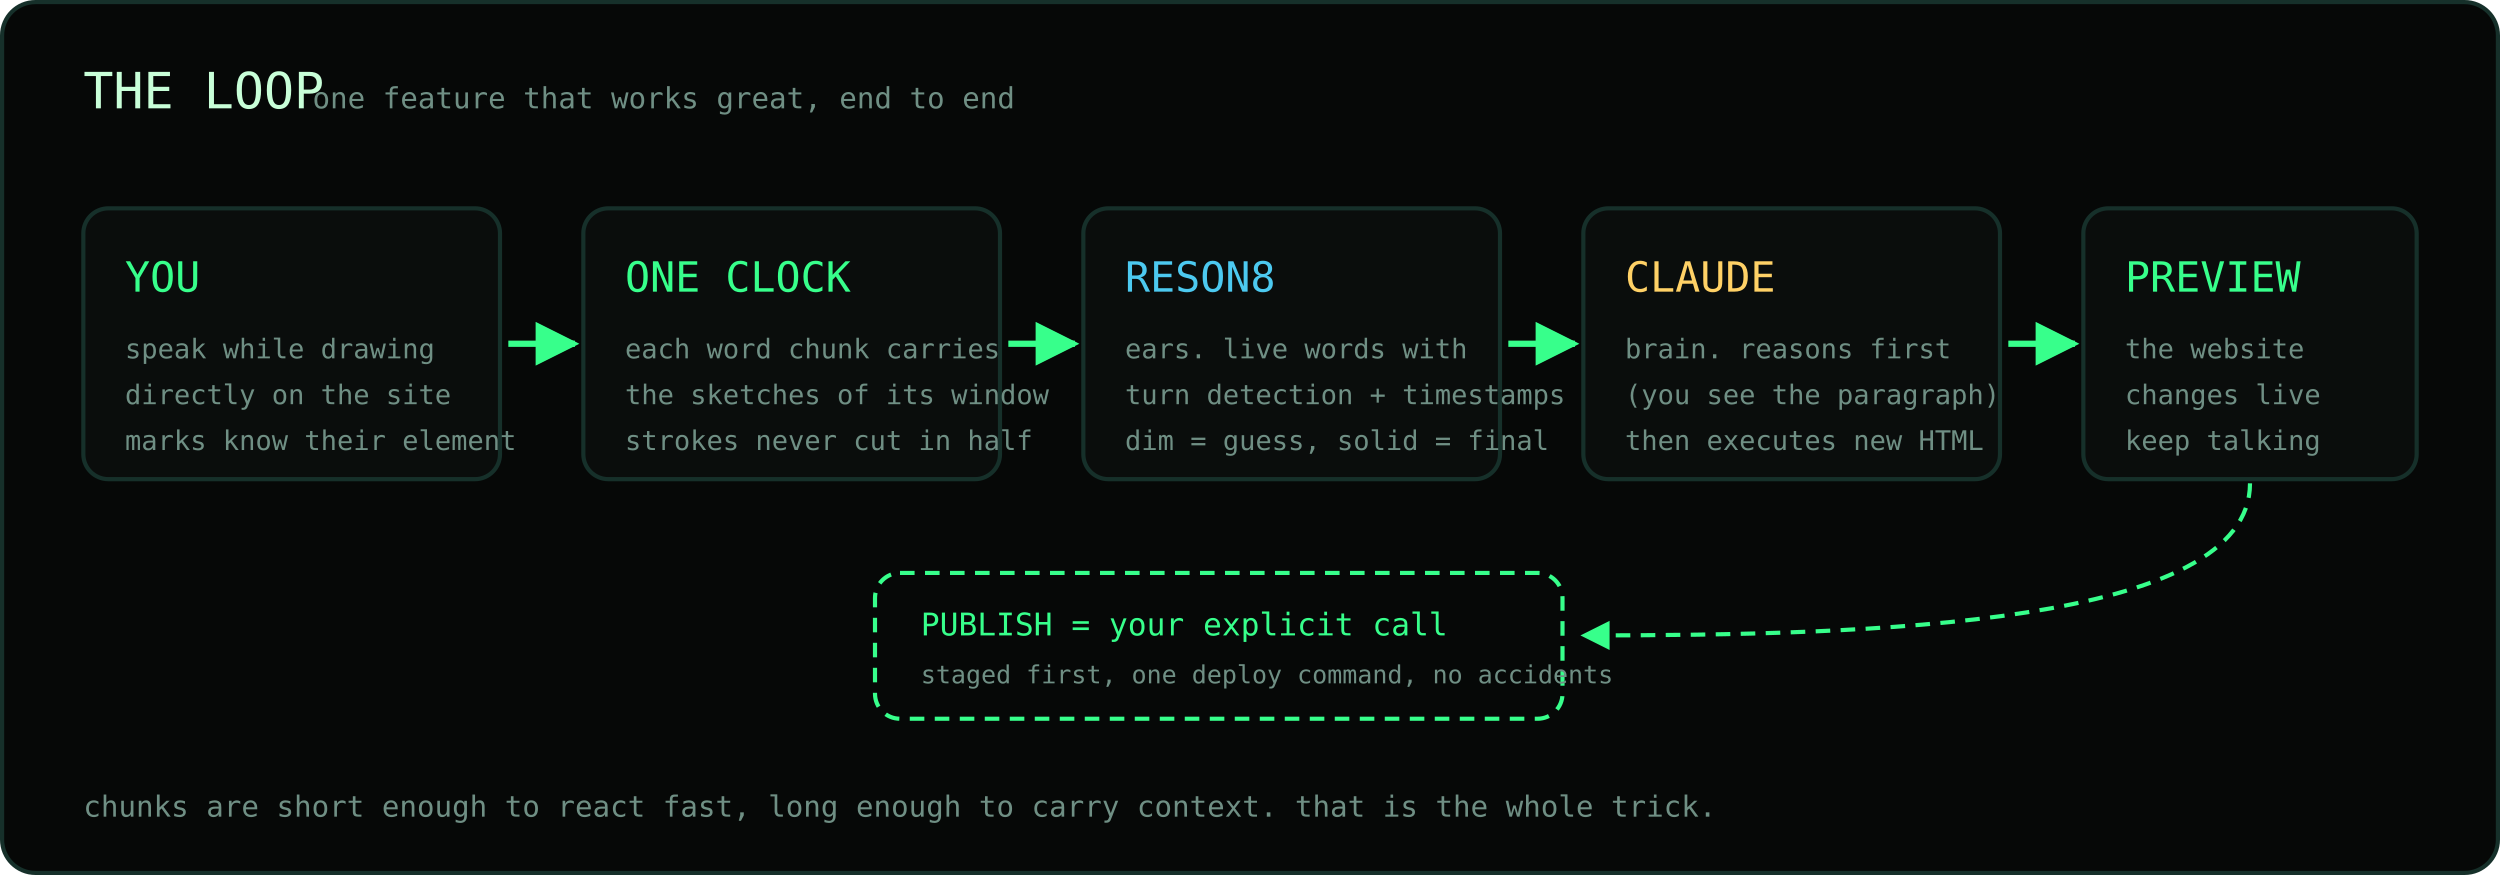
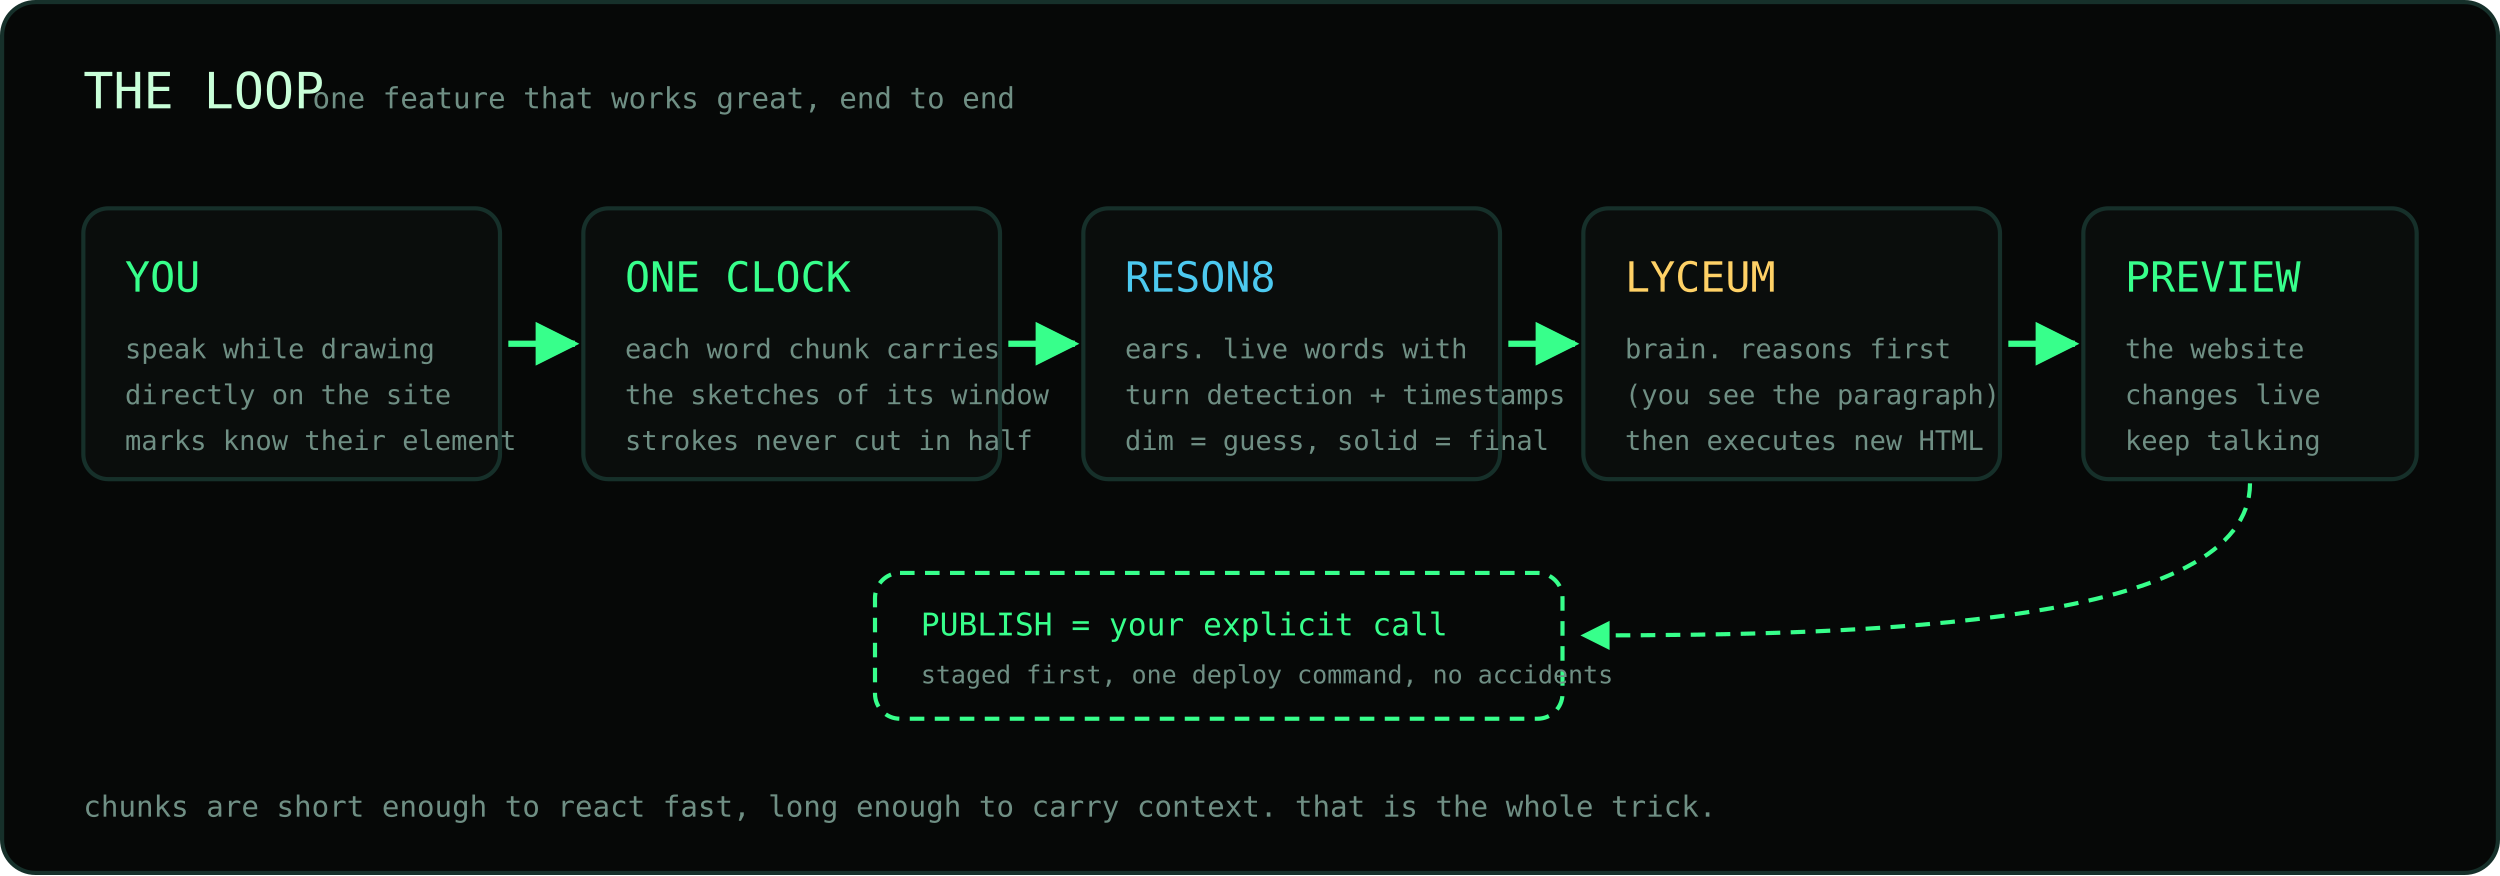
<svg xmlns="http://www.w3.org/2000/svg" viewBox="0 0 1200 420" width="1200" height="420" font-family="ui-monospace, Consolas, monospace">
  <defs>
    <marker id="a2" viewBox="0 0 10 10" refX="9" refY="5" markerWidth="7" markerHeight="7" orient="auto">
      <path d="M0 0 L10 5 L0 10 z" fill="#37ff8b" />
    </marker>
  </defs>
  <rect x="1" y="1" width="1198" height="418" rx="16" fill="#060807" stroke="#16302a" stroke-width="2" />
  <text x="40" y="52" font-size="24" fill="#c8ffd8">THE LOOP</text>
  <text x="150" y="52" font-size="14" fill="#6f8f84">one feature that works great, end to end</text>
  <g>
    <rect x="40" y="100" width="200" height="130" rx="12" fill="#0a0d0c" stroke="#16302a" stroke-width="2" />
    <text x="60" y="140" font-size="20" fill="#37ff8b">YOU</text>
    <text x="60" y="172" font-size="13" fill="#6f8f84">speak while drawing</text>
    <text x="60" y="194" font-size="13" fill="#6f8f84">directly on the site</text>
    <text x="60" y="216" font-size="13" fill="#6f8f84">marks know their element</text>
  </g>
  <path d="M244 165 H276" stroke="#37ff8b" stroke-width="3" marker-end="url(#a2)" />
  <g>
    <rect x="280" y="100" width="200" height="130" rx="12" fill="#0a0d0c" stroke="#16302a" stroke-width="2" />
    <text x="300" y="140" font-size="20" fill="#37ff8b">ONE CLOCK</text>
    <text x="300" y="172" font-size="13" fill="#6f8f84">each word chunk carries</text>
    <text x="300" y="194" font-size="13" fill="#6f8f84">the sketches of its window</text>
    <text x="300" y="216" font-size="13" fill="#6f8f84">strokes never cut in half</text>
  </g>
  <path d="M484 165 H516" stroke="#37ff8b" stroke-width="3" marker-end="url(#a2)" />
  <g>
    <rect x="520" y="100" width="200" height="130" rx="12" fill="#0a0d0c" stroke="#16302a" stroke-width="2" />
    <text x="540" y="140" font-size="20" fill="#4cc9f0">RESON8</text>
    <text x="540" y="172" font-size="13" fill="#6f8f84">ears. live words with</text>
    <text x="540" y="194" font-size="13" fill="#6f8f84">turn detection + timestamps</text>
    <text x="540" y="216" font-size="13" fill="#6f8f84">dim = guess, solid = final</text>
  </g>
  <path d="M724 165 H756" stroke="#37ff8b" stroke-width="3" marker-end="url(#a2)" />
  <g>
    <rect x="760" y="100" width="200" height="130" rx="12" fill="#0a0d0c" stroke="#16302a" stroke-width="2" />
-     <text x="780" y="140" font-size="20" fill="#ffd166">CLAUDE</text>
+     <text x="780" y="140" font-size="20" fill="#ffd166">LYCEUM</text>
    <text x="780" y="172" font-size="13" fill="#6f8f84">brain. reasons first</text>
    <text x="780" y="194" font-size="13" fill="#6f8f84">(you see the paragraph)</text>
    <text x="780" y="216" font-size="13" fill="#6f8f84">then executes new HTML</text>
  </g>
  <path d="M964 165 H996" stroke="#37ff8b" stroke-width="3" marker-end="url(#a2)" />
  <g>
    <rect x="1000" y="100" width="160" height="130" rx="12" fill="#0a0d0c" stroke="#16302a" stroke-width="2" />
    <text x="1020" y="140" font-size="20" fill="#37ff8b">PREVIEW</text>
    <text x="1020" y="172" font-size="13" fill="#6f8f84">the website</text>
    <text x="1020" y="194" font-size="13" fill="#6f8f84">changes live</text>
    <text x="1020" y="216" font-size="13" fill="#6f8f84">keep talking</text>
  </g>
  <path d="M1080 232 C1080 300, 900 305, 760 305" stroke="#37ff8b" stroke-width="2" stroke-dasharray="7 5" fill="none" marker-end="url(#a2)" />
  <g>
    <rect x="420" y="275" width="330" height="70" rx="12" stroke="#37ff8b" stroke-width="2" stroke-dasharray="7 5" fill="none" />
    <text x="442" y="305" font-size="15" fill="#37ff8b">PUBLISH = your explicit call</text>
    <text x="442" y="328" font-size="12" fill="#6f8f84">staged first, one deploy command, no accidents</text>
  </g>
  <text x="40" y="392" font-size="14" fill="#6f8f84">chunks are short enough to react fast, long enough to carry context. that is the whole trick.</text>
</svg>
